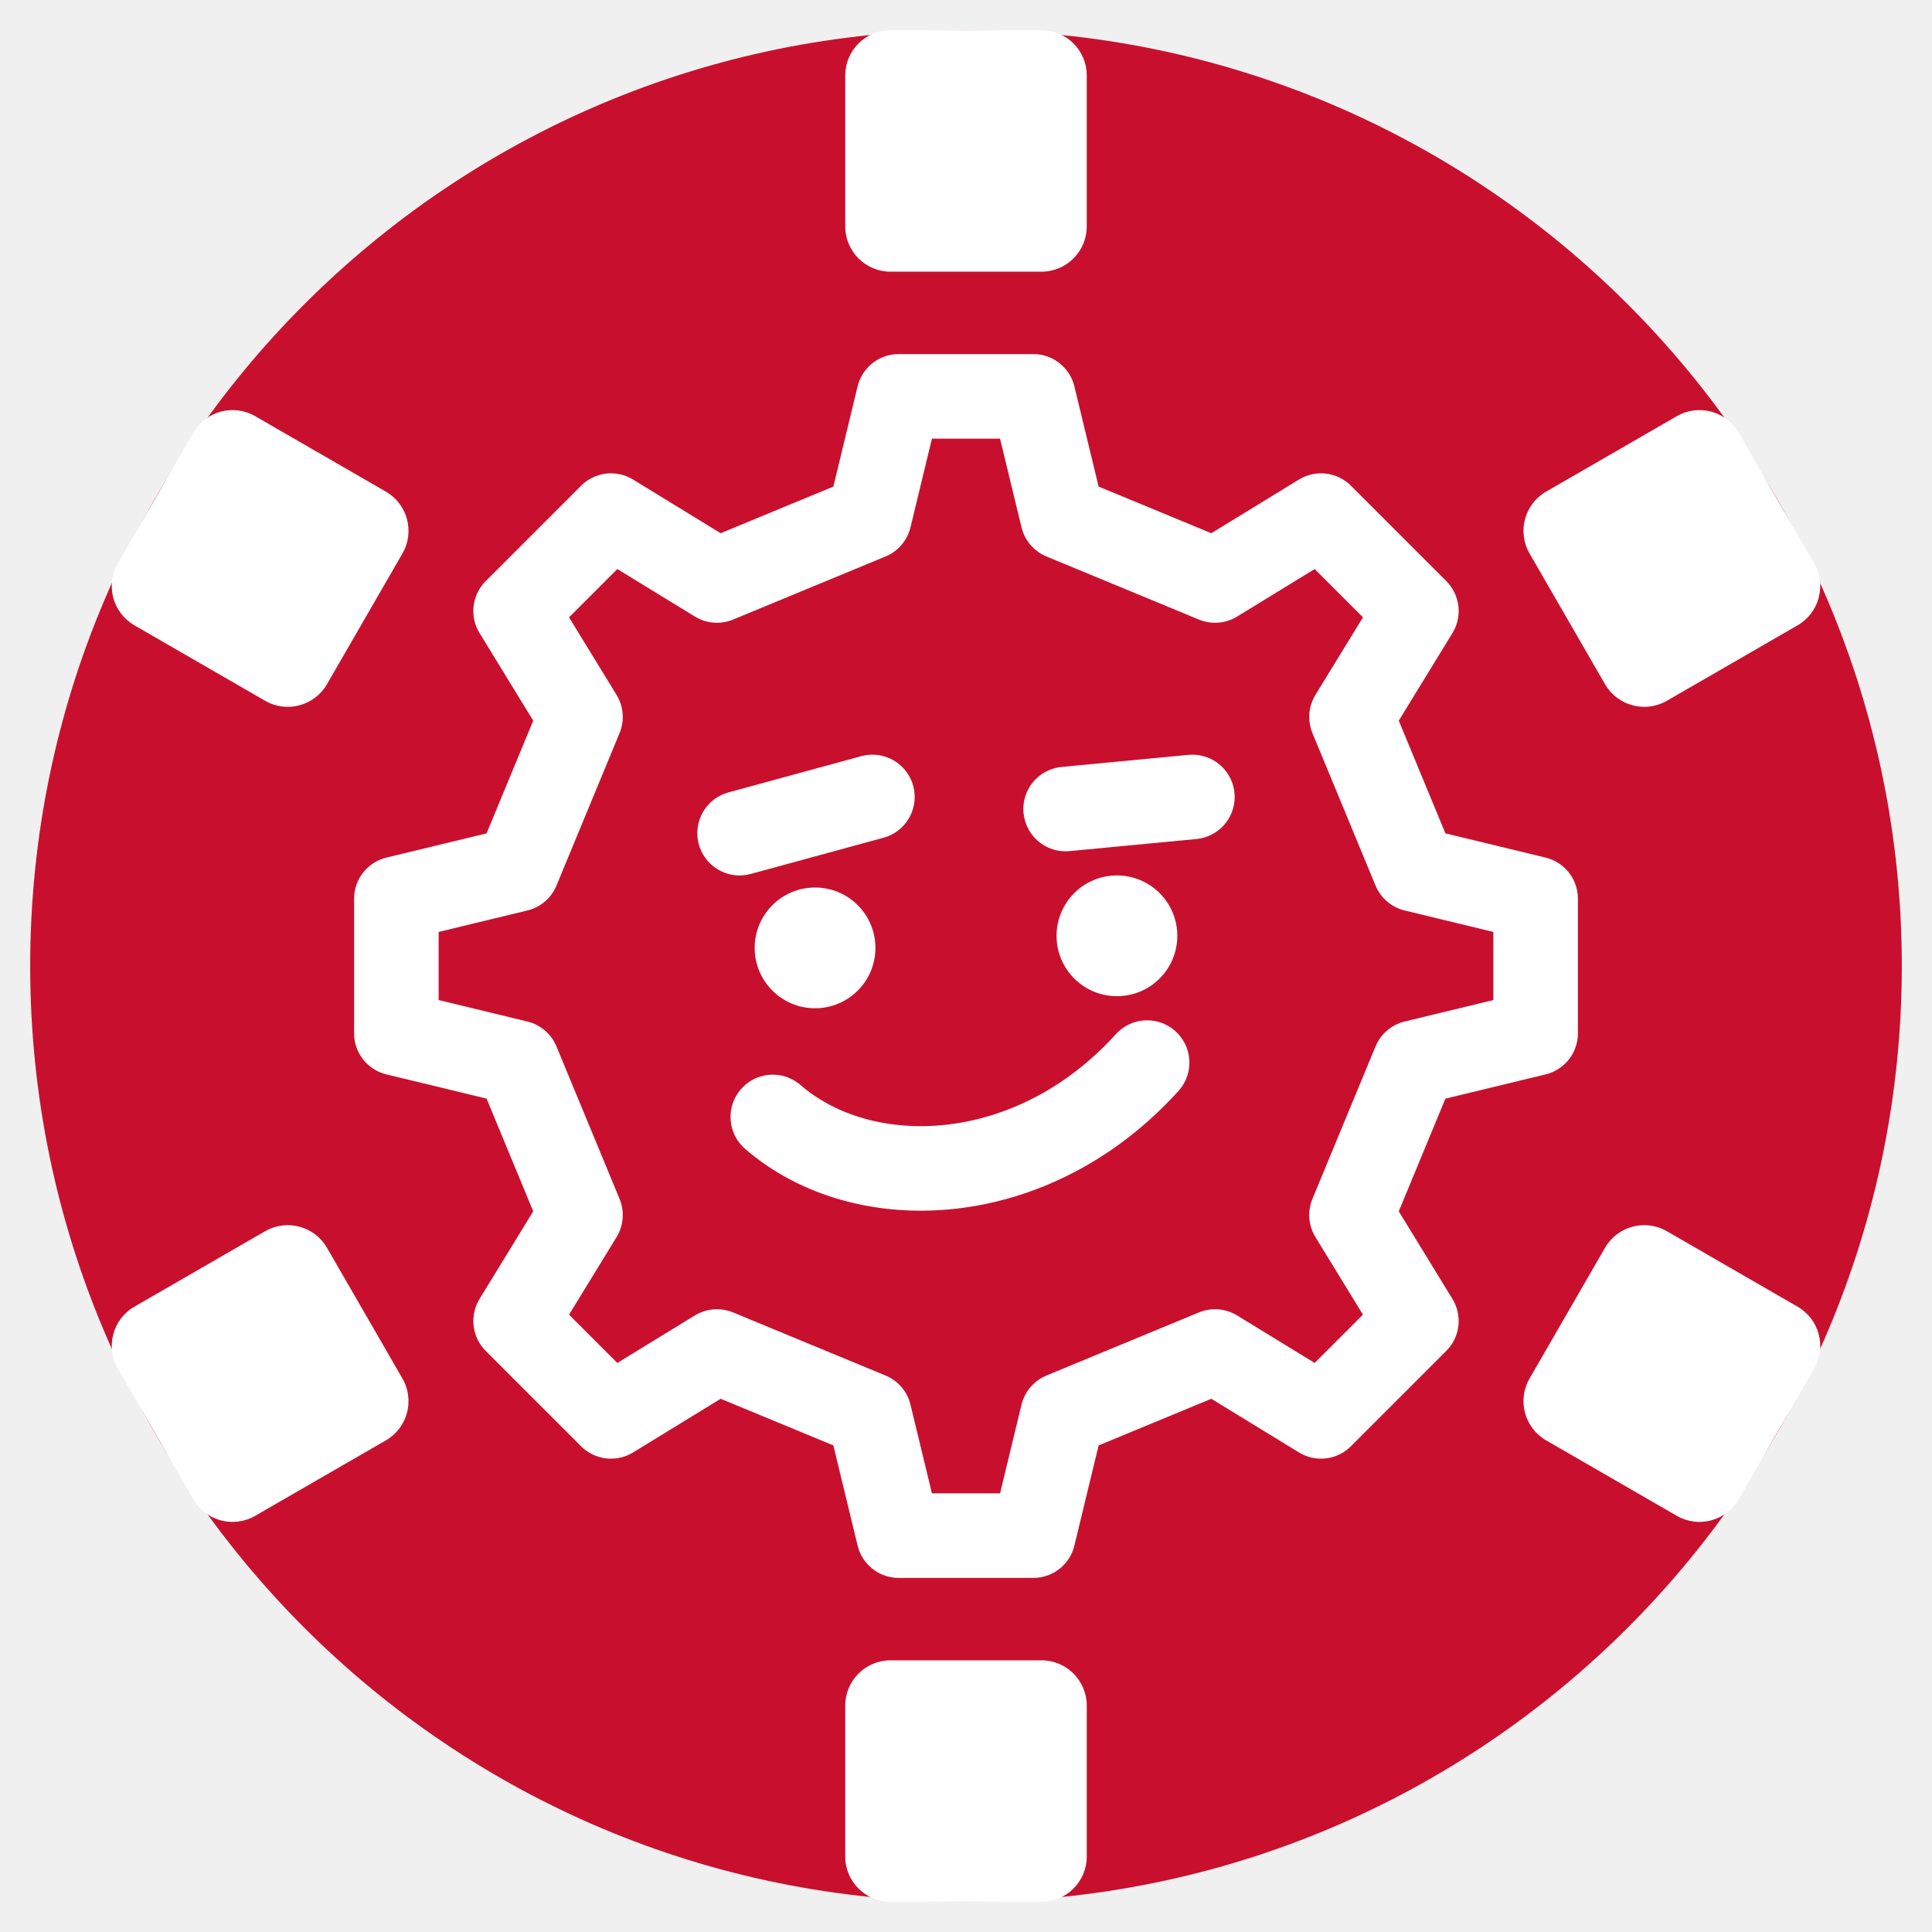
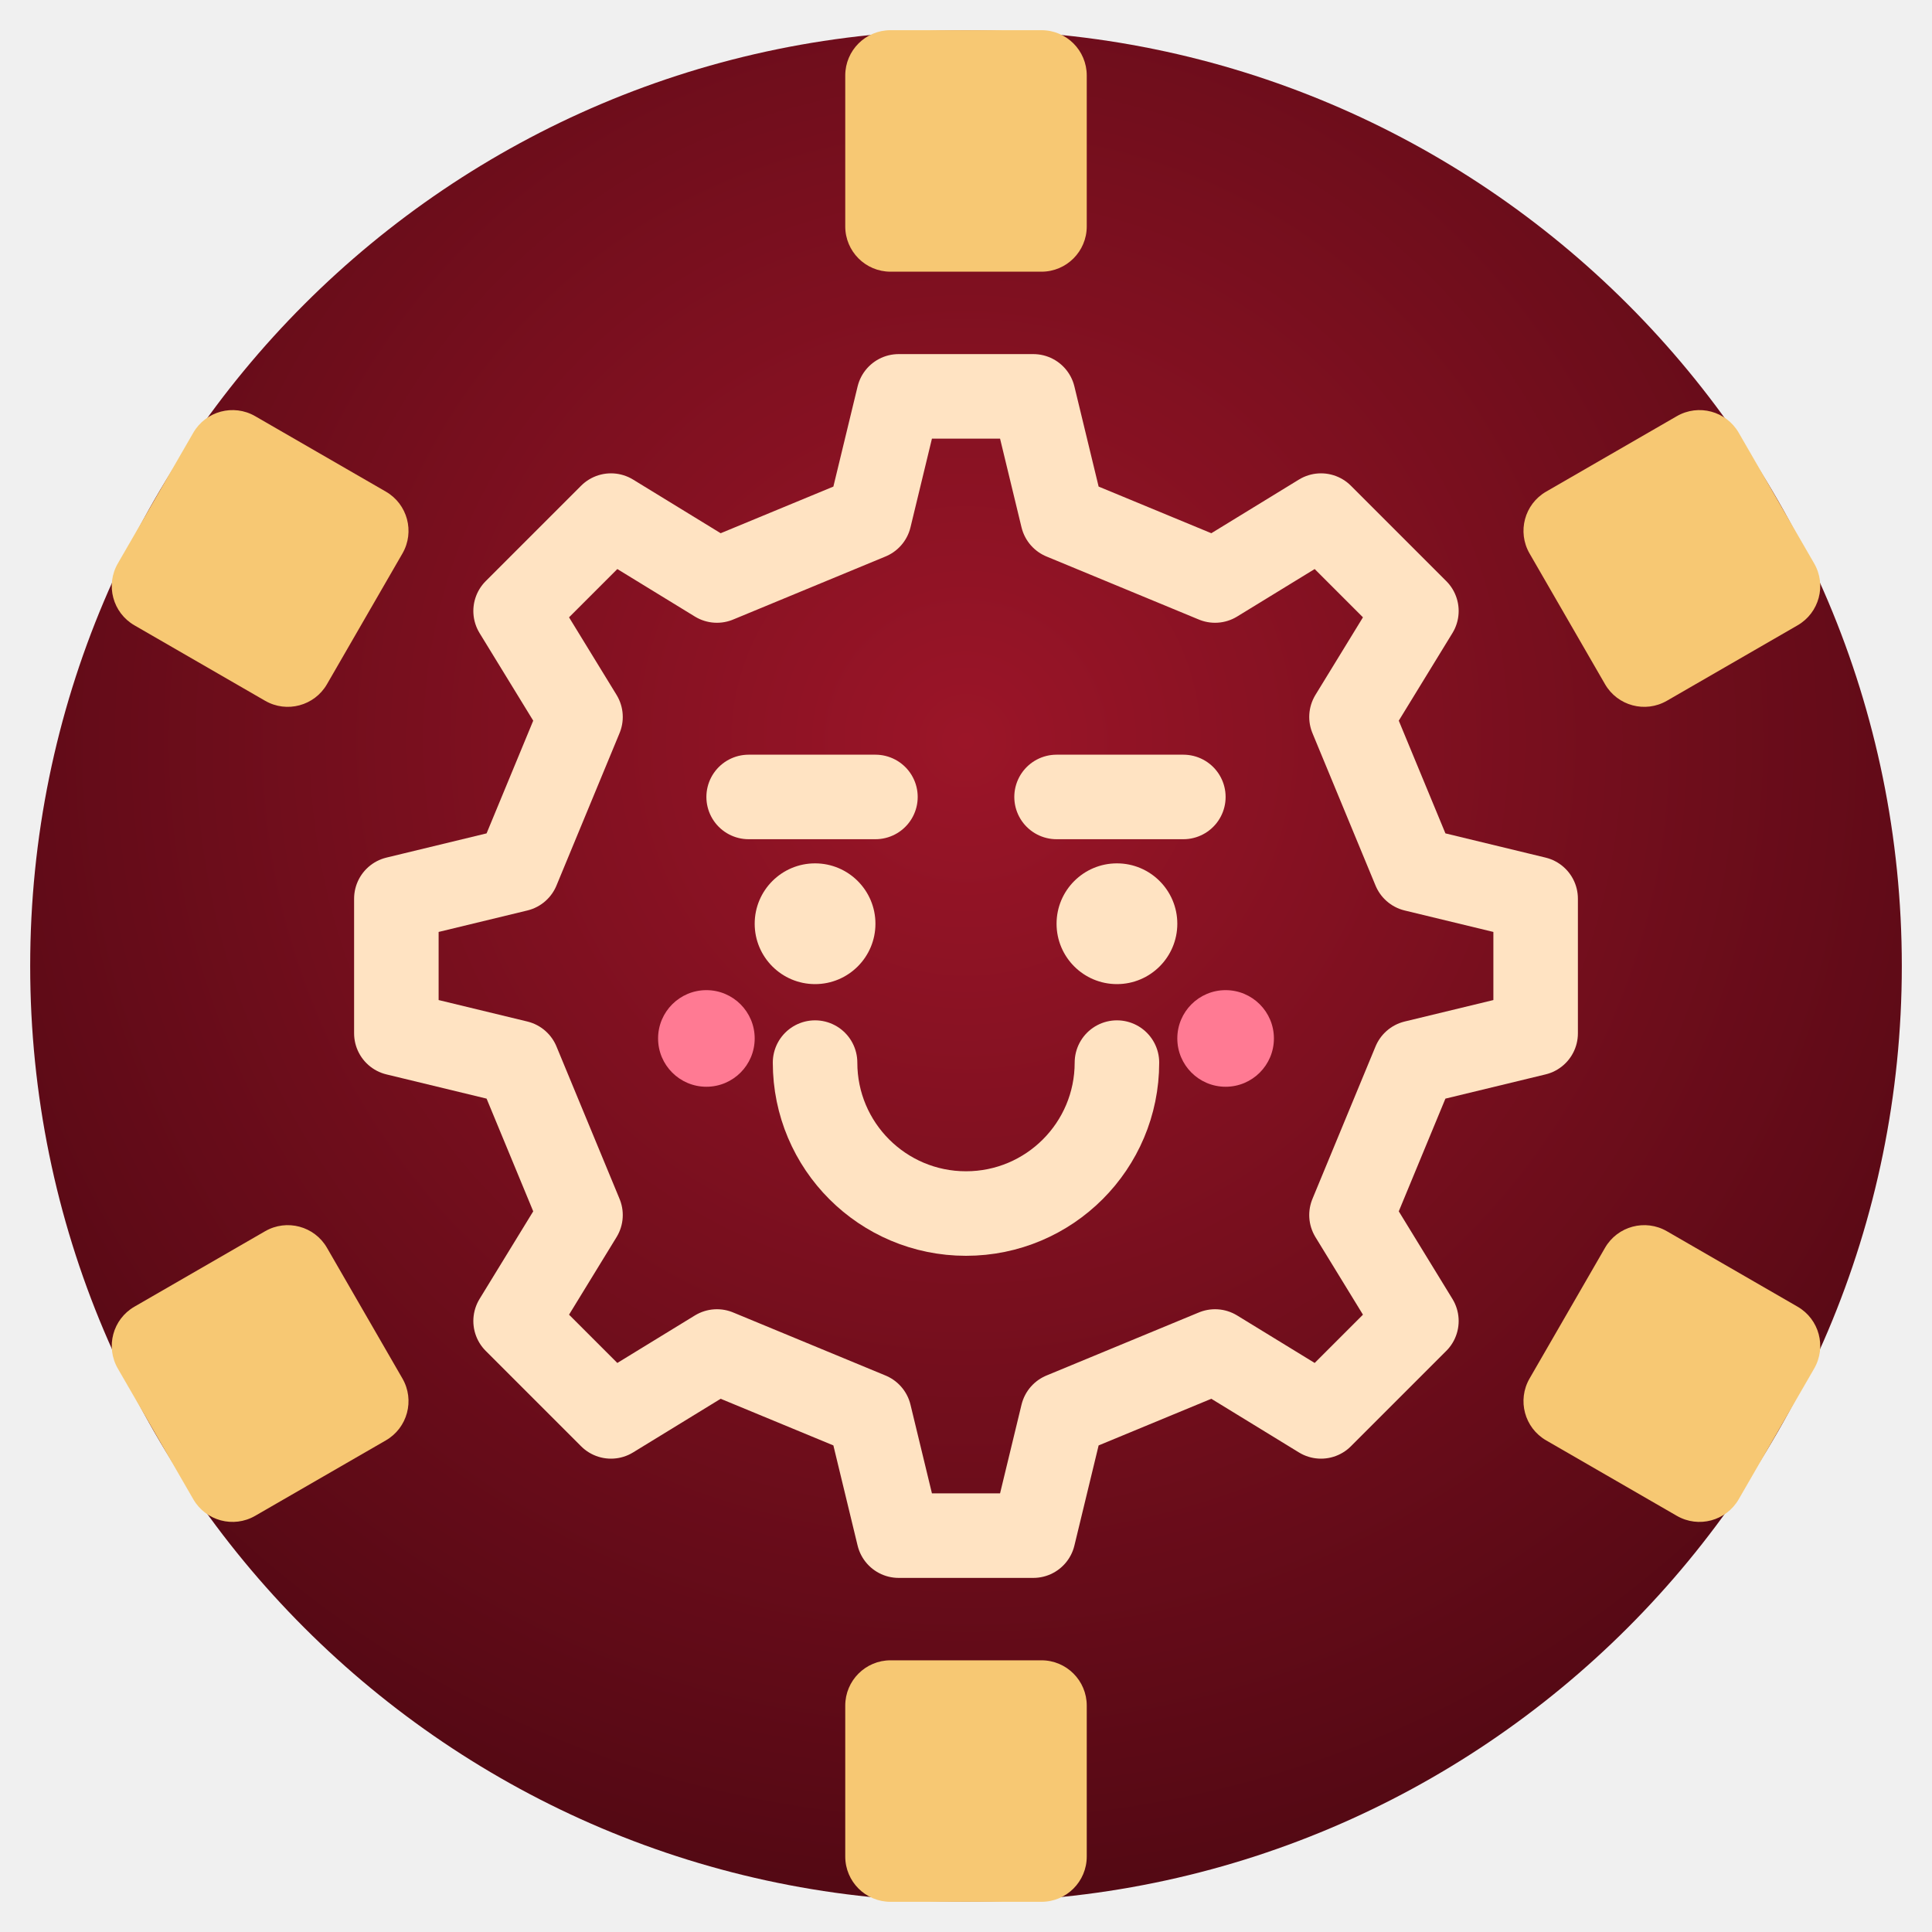
<svg xmlns="http://www.w3.org/2000/svg" viewBox="0 0 64 64">
-   <circle cx="32" cy="32" r="31" fill="#c8102e" />
-   <g fill="#fff">
+   <defs>
+     <radialGradient id="felt" cx="50%" cy="38%" r="70%">
+       <stop offset="0" stop-color="#9b1528" />
+       <stop offset="1" stop-color="#4a0711" />
+     </radialGradient>
+   </defs>
+   <circle cx="32" cy="32" r="31" fill="url(#felt)" />
+   <g fill="#f7c873">
    <rect x="28" y="1" width="8" height="8" rx="1.5" />
    <rect x="28" y="1" width="8" height="8" rx="1.5" transform="rotate(60 32 32)" />
    <rect x="28" y="1" width="8" height="8" rx="1.5" transform="rotate(120 32 32)" />
    <rect x="28" y="1" width="8" height="8" rx="1.5" transform="rotate(180 32 32)" />
    <rect x="28" y="1" width="8" height="8" rx="1.5" transform="rotate(240 32 32)" />
    <rect x="28" y="1" width="8" height="8" rx="1.5" transform="rotate(300 32 32)" />
  </g>
-   <g fill="none" stroke="#fff" stroke-width="2.8" stroke-linejoin="round" stroke-linecap="round">
+   <g fill="none" stroke="#ffe3c2" stroke-width="2.8" stroke-linejoin="round" stroke-linecap="round">
    <path d="M28.80 17.14 L29.77 13.13 L34.23 13.13 L35.20 17.14 L40.25 19.23 L43.76 17.08 L46.92 20.24 L44.77 23.75 L46.86 28.80 L50.87 29.77 L50.87 34.23 L46.86 35.20 L44.77 40.25 L46.92 43.76 L43.76 46.92 L40.25 44.77 L35.20 46.86 L34.23 50.87 L29.77 50.87 L28.80 46.86 L23.75 44.77 L20.24 46.92 L17.08 43.76 L19.23 40.25 L17.14 35.20 L13.13 34.23 L13.13 29.77 L17.14 28.80 L19.23 23.75 L17.08 20.24 L20.24 17.08 L23.75 19.23Z" />
-     <path d="M24.5 27.6l4.4-1.2M39.5 26.4l-4.2 0.4" />
-     <path d="M25.6 37c3 2.6 8.6 2.4 12.4-1.8" />
+     <path d="M24.8 26.4h4.2M35 26.4h4.2" />
+     <path d="M27 35.2a5 5 0 0 0 10 0" />
  </g>
-   <g fill="#fff">
-     <circle cx="27" cy="31.4" r="2" />
-     <circle cx="37" cy="31" r="2" />
+   <g fill="#ffe3c2">
+     <circle cx="27" cy="30.6" r="2" />
+     <circle cx="37" cy="30.6" r="2" />
+   </g>
+   <g fill="#ff7a93">
+     <circle cx="23.4" cy="34.4" r="1.6" />
+     <circle cx="40.6" cy="34.4" r="1.6" />
  </g>
</svg>
